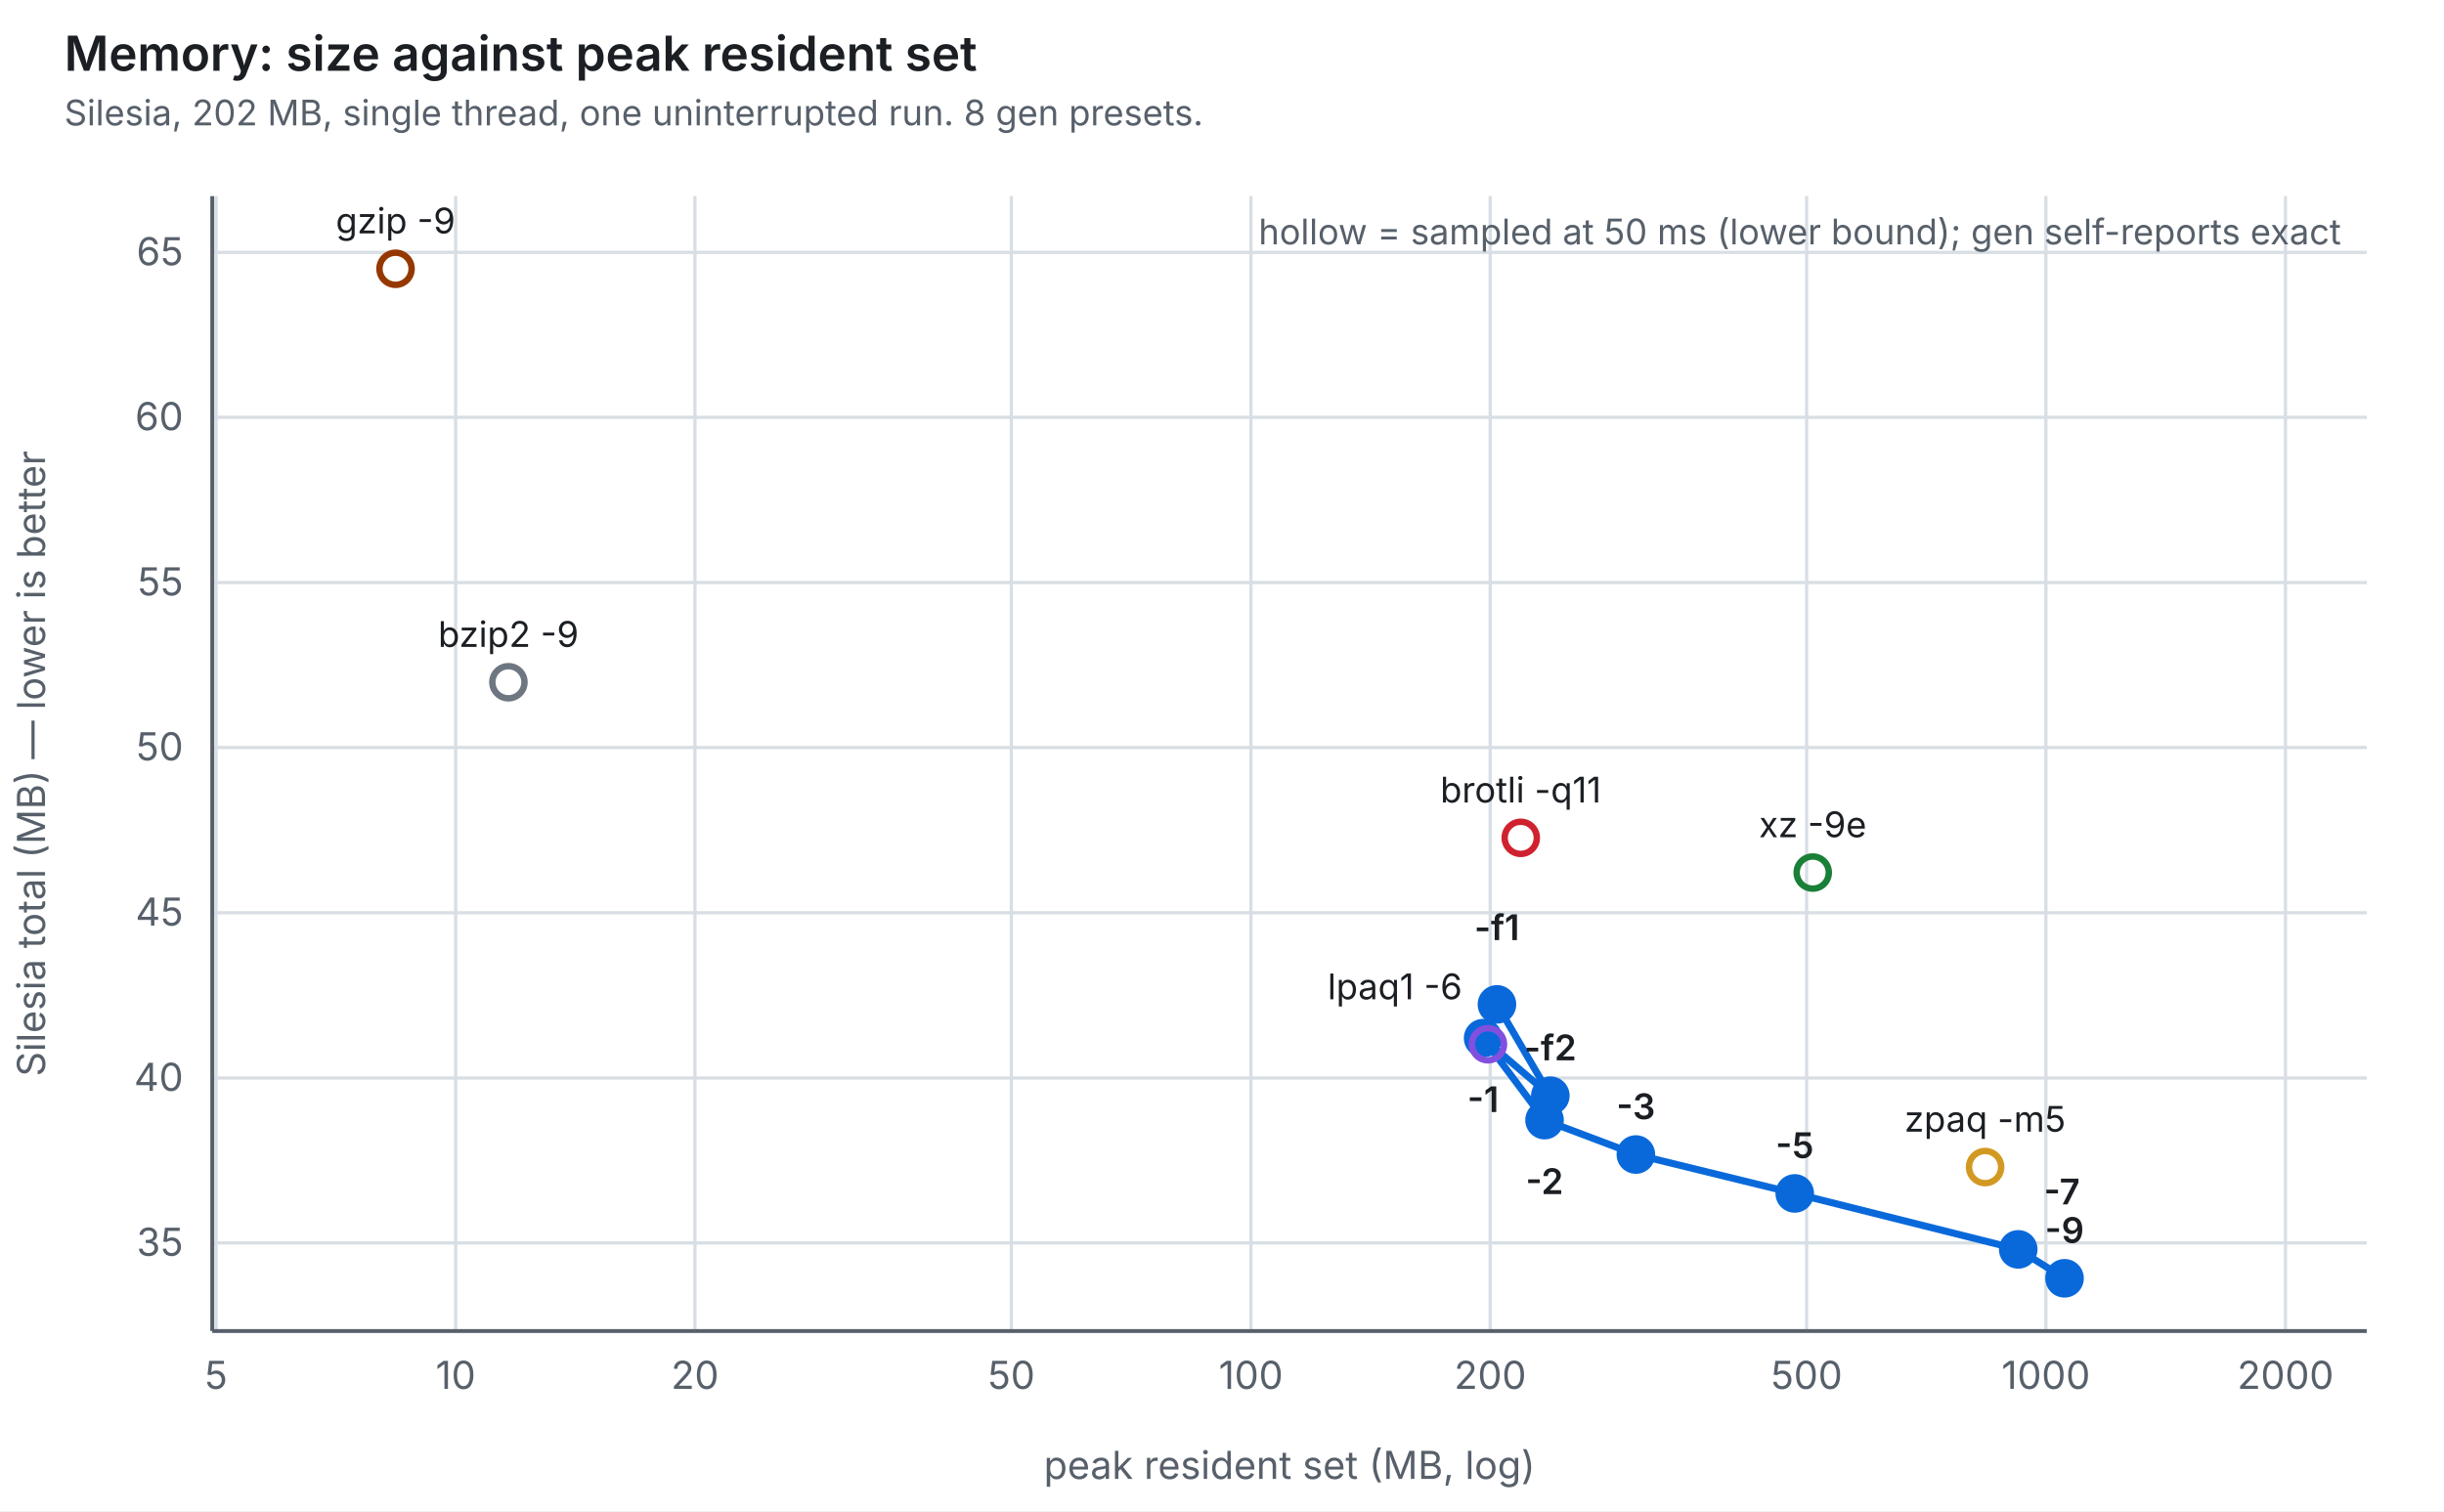
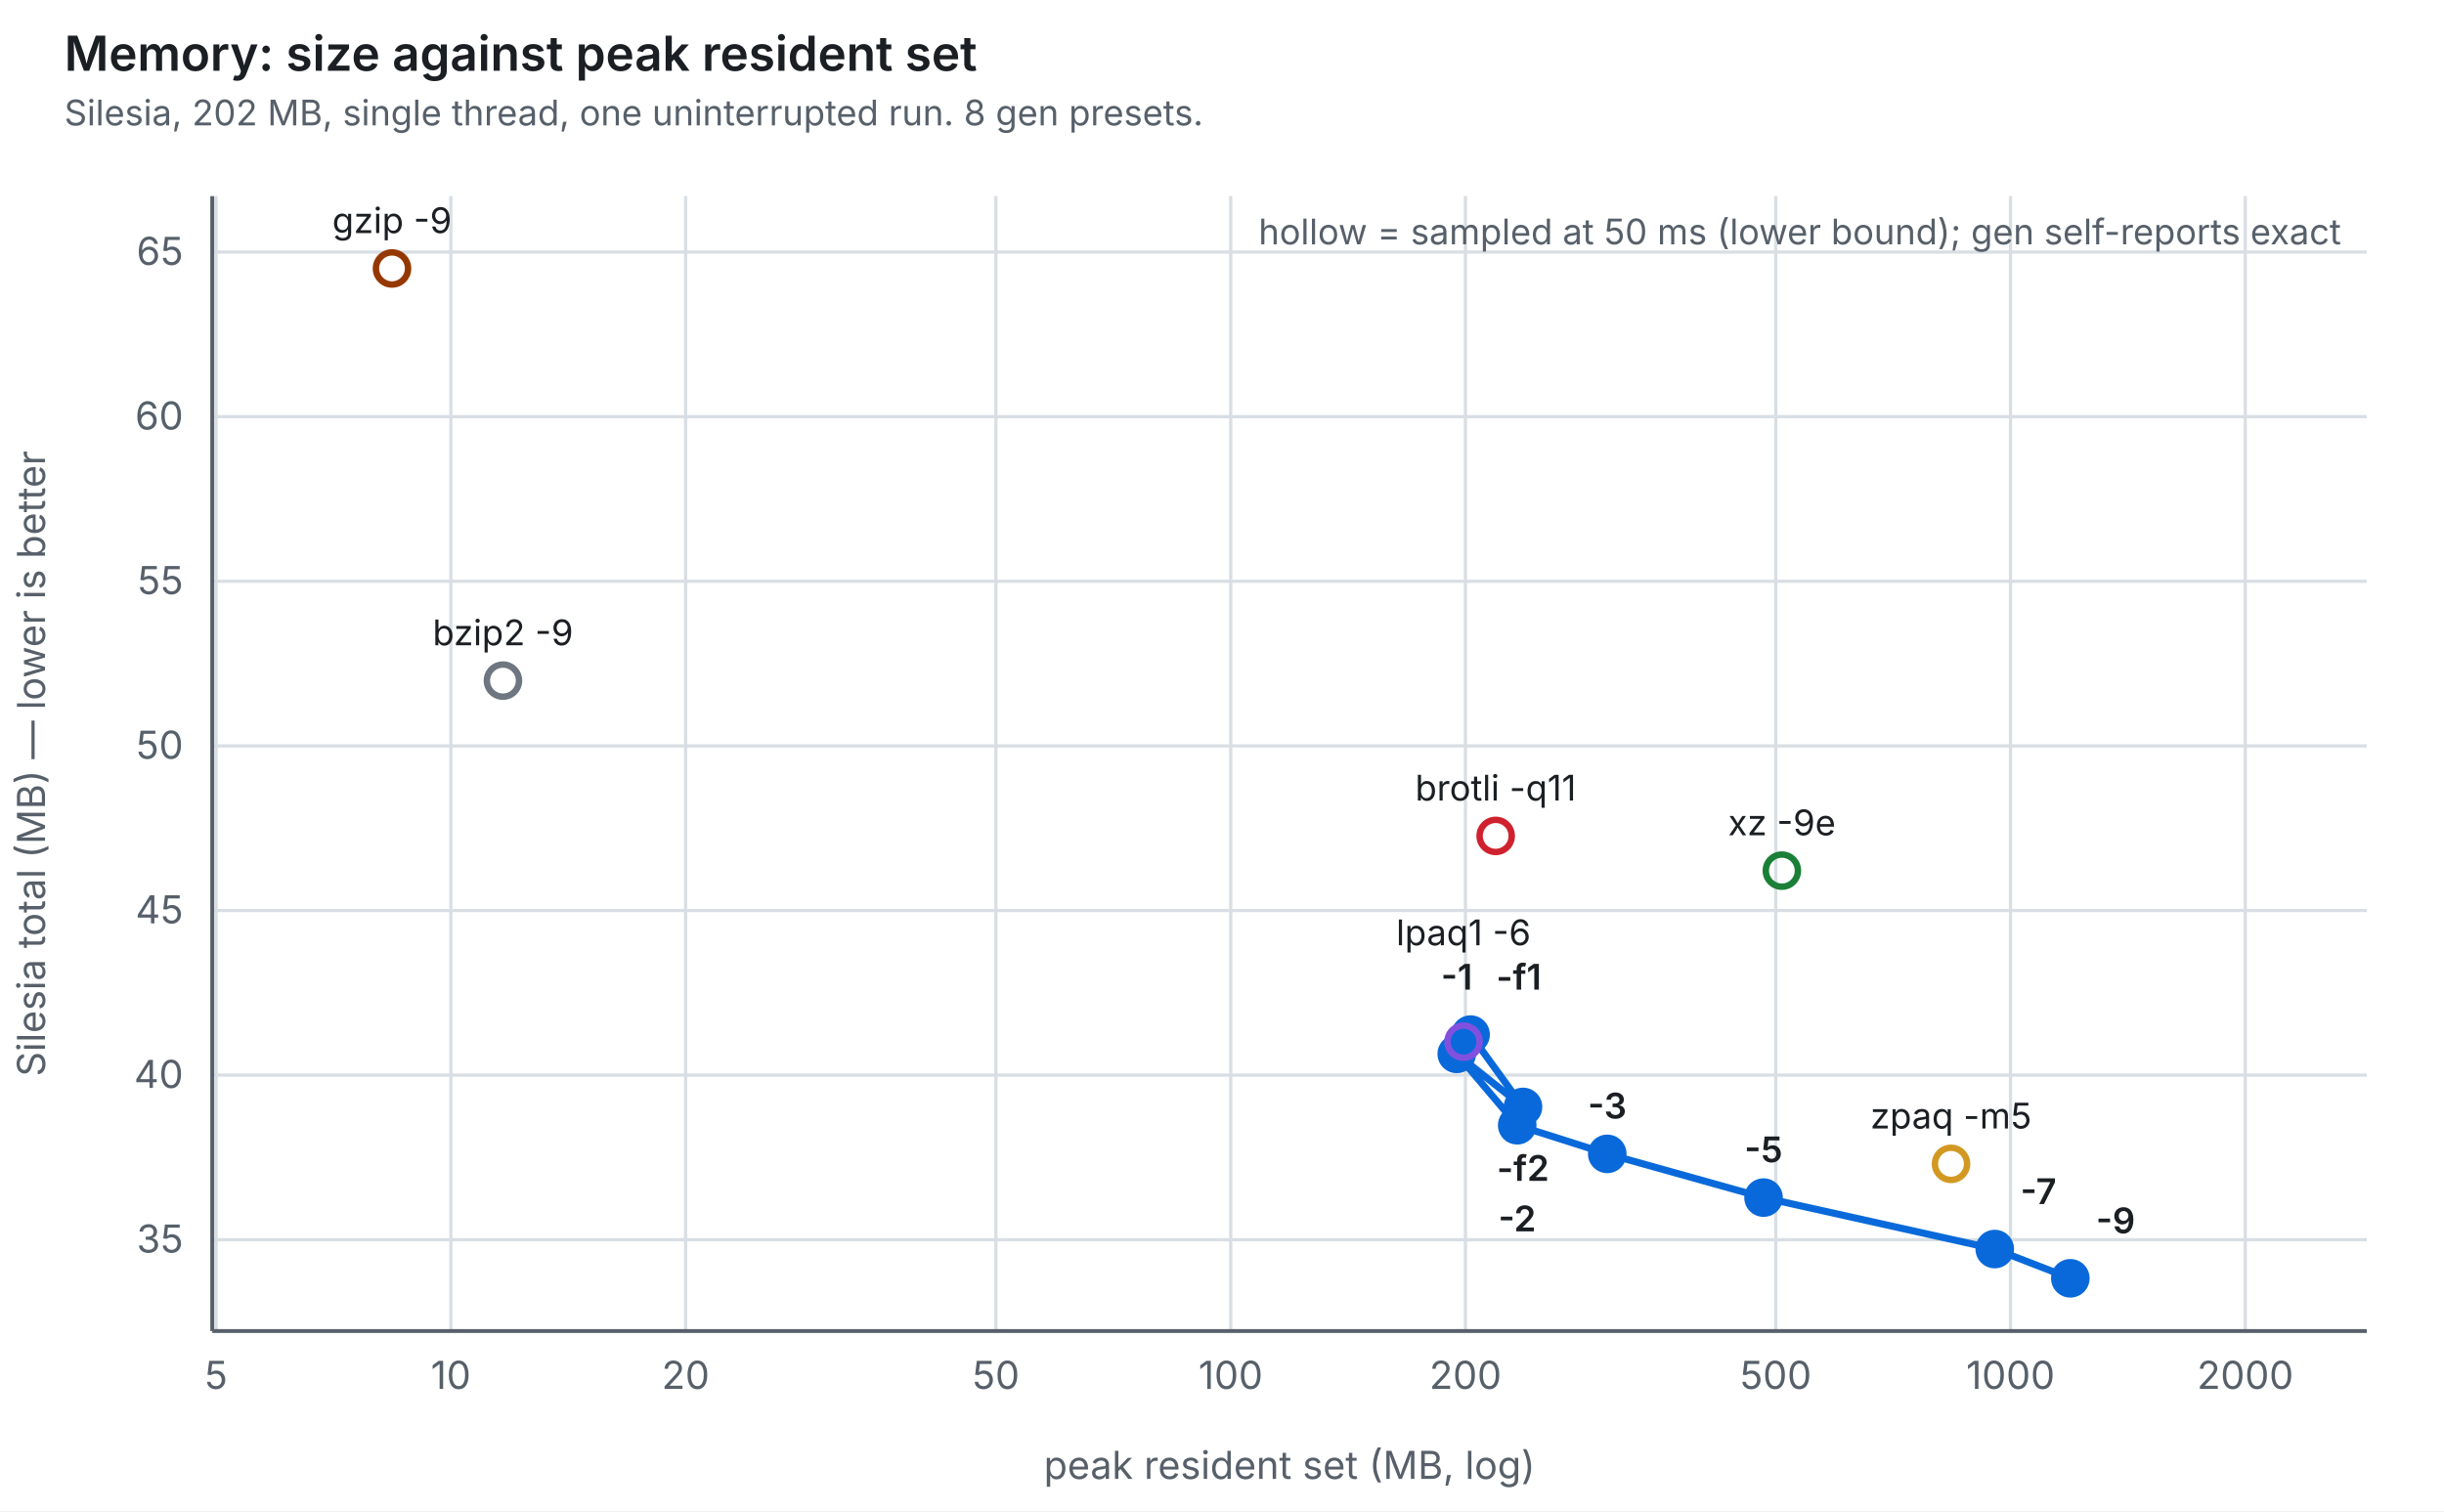
<svg xmlns="http://www.w3.org/2000/svg" width="760" height="470" viewBox="0 0 760 470" font-family="system-ui">
  <style>
  .bg   { fill: #ffffff; }
  .fg   { fill: #1b1f23; }
  .grid { stroke: #d8dee4; stroke-width: 1; }
  .axis { stroke: #57606a; stroke-width: 1.2; }
  .lbl  { fill: #57606a; font: 12px system-ui, -apple-system, Segoe UI, sans-serif; }
  .ttl  { fill: #1b1f23; font: 600 15px system-ui, -apple-system, Segoe UI, sans-serif; }
  .sub  { fill: #57606a; font: 11px system-ui, -apple-system, Segoe UI, sans-serif; }
  .tag  { fill: #1b1f23; font: 11px system-ui, -apple-system, Segoe UI, sans-serif; }
  .tagb { fill: #1b1f23; font: 600 11px system-ui, -apple-system, Segoe UI, sans-serif; }
  .gen  { stroke: #0969da; fill: #0969da; }
  .genl { stroke: #0969da; stroke-width: 2.2; fill: none; }
  .oldl { stroke: #8c959f; stroke-width: 2; fill: none; stroke-dasharray: 5 4; }
  .oldd { stroke: #8c959f; fill: none; stroke-width: 2; }
  @media (prefers-color-scheme: dark) {
    .bg   { fill: #0d1117; }
    .fg   { fill: #e6edf3; }
    .grid { stroke: #30363d; }
    .axis { stroke: #8b949e; }
    .lbl  { fill: #8b949e; }
    .ttl  { fill: #e6edf3; }
    .sub  { fill: #8b949e; }
    .tag  { fill: #e6edf3; }
    .tagb { fill: #e6edf3; }
    .gen  { stroke: #58a6ff; fill: #58a6ff; }
    .genl { stroke: #58a6ff; }
    .oldl { stroke: #6e7681; }
    .oldd { stroke: #6e7681; }
  }
</style>
  <rect class="bg" width="760" height="470" />
  <text class="ttl" x="20" y="22">Memory: size against peak resident set</text>
  <text class="sub" x="20" y="39">Silesia, 202 MB, single thread, one uninterrupted run. 8 gen presets.</text>
  <text class="lbl" x="401.0" y="460" text-anchor="middle">peak resident set (MB, log)</text>
  <text class="lbl" x="14" y="237.5" text-anchor="middle" transform="rotate(-90 14 237.5)">Silesia total (MB) — lower is better</text>
-   <line class="grid" x1="66" y1="386.6" x2="736" y2="386.6" />
-   <text class="lbl" x="57" y="390.6" text-anchor="end">35</text>
-   <line class="grid" x1="66" y1="335.3" x2="736" y2="335.3" />
-   <text class="lbl" x="57" y="339.3" text-anchor="end">40</text>
-   <line class="grid" x1="66" y1="283.9" x2="736" y2="283.9" />
-   <text class="lbl" x="57" y="287.9" text-anchor="end">45</text>
-   <line class="grid" x1="66" y1="232.5" x2="736" y2="232.5" />
-   <text class="lbl" x="57" y="236.5" text-anchor="end">50</text>
-   <line class="grid" x1="66" y1="181.2" x2="736" y2="181.2" />
-   <text class="lbl" x="57" y="185.2" text-anchor="end">55</text>
-   <line class="grid" x1="66" y1="129.8" x2="736" y2="129.8" />
-   <text class="lbl" x="57" y="133.8" text-anchor="end">60</text>
-   <line class="grid" x1="66" y1="78.5" x2="736" y2="78.5" />
-   <text class="lbl" x="57" y="82.5" text-anchor="end">65</text>
+   <line class="grid" x1="66" y1="385.6" x2="736" y2="385.6" />
+   <text class="lbl" x="57" y="389.6" text-anchor="end">35</text>
+   <line class="grid" x1="66" y1="334.4" x2="736" y2="334.4" />
+   <text class="lbl" x="57" y="338.4" text-anchor="end">40</text>
+   <line class="grid" x1="66" y1="283.2" x2="736" y2="283.2" />
+   <text class="lbl" x="57" y="287.2" text-anchor="end">45</text>
+   <line class="grid" x1="66" y1="232.0" x2="736" y2="232.0" />
+   <text class="lbl" x="57" y="236.0" text-anchor="end">50</text>
+   <line class="grid" x1="66" y1="180.8" x2="736" y2="180.8" />
+   <text class="lbl" x="57" y="184.8" text-anchor="end">55</text>
+   <line class="grid" x1="66" y1="129.6" x2="736" y2="129.6" />
+   <text class="lbl" x="57" y="133.6" text-anchor="end">60</text>
+   <line class="grid" x1="66" y1="78.4" x2="736" y2="78.4" />
+   <text class="lbl" x="57" y="82.4" text-anchor="end">65</text>
  <line class="grid" x1="67.2" y1="61" x2="67.2" y2="414" />
  <text class="lbl" x="67.2" y="432" text-anchor="middle">5</text>
-   <line class="grid" x1="141.7" y1="61" x2="141.7" y2="414" />
-   <text class="lbl" x="141.7" y="432" text-anchor="middle">10</text>
-   <line class="grid" x1="216.1" y1="61" x2="216.1" y2="414" />
-   <text class="lbl" x="216.1" y="432" text-anchor="middle">20</text>
-   <line class="grid" x1="314.5" y1="61" x2="314.5" y2="414" />
-   <text class="lbl" x="314.5" y="432" text-anchor="middle">50</text>
-   <line class="grid" x1="389.0" y1="61" x2="389.0" y2="414" />
-   <text class="lbl" x="389.0" y="432" text-anchor="middle">100</text>
-   <line class="grid" x1="463.4" y1="61" x2="463.4" y2="414" />
-   <text class="lbl" x="463.4" y="432" text-anchor="middle">200</text>
-   <line class="grid" x1="561.8" y1="61" x2="561.8" y2="414" />
-   <text class="lbl" x="561.8" y="432" text-anchor="middle">500</text>
-   <line class="grid" x1="636.2" y1="61" x2="636.2" y2="414" />
-   <text class="lbl" x="636.2" y="432" text-anchor="middle">1000</text>
-   <line class="grid" x1="710.7" y1="61" x2="710.7" y2="414" />
-   <text class="lbl" x="710.7" y="432" text-anchor="middle">2000</text>
+   <line class="grid" x1="140.2" y1="61" x2="140.2" y2="414" />
+   <text class="lbl" x="140.2" y="432" text-anchor="middle">10</text>
+   <line class="grid" x1="213.2" y1="61" x2="213.2" y2="414" />
+   <text class="lbl" x="213.2" y="432" text-anchor="middle">20</text>
+   <line class="grid" x1="309.7" y1="61" x2="309.7" y2="414" />
+   <text class="lbl" x="309.7" y="432" text-anchor="middle">50</text>
+   <line class="grid" x1="382.7" y1="61" x2="382.7" y2="414" />
+   <text class="lbl" x="382.7" y="432" text-anchor="middle">100</text>
+   <line class="grid" x1="455.7" y1="61" x2="455.7" y2="414" />
+   <text class="lbl" x="455.7" y="432" text-anchor="middle">200</text>
+   <line class="grid" x1="552.2" y1="61" x2="552.2" y2="414" />
+   <text class="lbl" x="552.2" y="432" text-anchor="middle">500</text>
+   <line class="grid" x1="625.2" y1="61" x2="625.2" y2="414" />
+   <text class="lbl" x="625.2" y="432" text-anchor="middle">1000</text>
+   <line class="grid" x1="698.2" y1="61" x2="698.2" y2="414" />
+   <text class="lbl" x="698.2" y="432" text-anchor="middle">2000</text>
  <line class="axis" x1="66" y1="61" x2="66" y2="414" />
  <line class="axis" x1="66" y1="414" x2="736" y2="414" />
-   <path class="genl" d="M465.5,312.4 L482.1,340.8 L461.2,322.9 L480.3,348.4 L508.7,359.1 L558.1,371.2 L627.6,388.6 L642.0,397.6" />
-   <circle cx="465.5" cy="312.4" r="5.5" class="gen" />
-   <circle cx="482.1" cy="340.8" r="5.5" class="gen" />
-   <circle cx="461.2" cy="322.9" r="5.5" class="gen" />
-   <circle cx="480.3" cy="348.4" r="5.5" class="gen" />
-   <circle cx="508.7" cy="359.1" r="5.5" class="gen" />
-   <circle cx="558.1" cy="371.2" r="5.5" class="gen" />
-   <circle cx="627.6" cy="388.6" r="5.5" class="gen" />
-   <circle cx="642.0" cy="397.6" r="5.5" class="gen" />
-   <circle cx="617.3" cy="363.0" r="5" stroke="#d29922" fill="none" stroke-width="2" />
-   <circle cx="123.0" cy="83.6" r="5" stroke="#953800" fill="none" stroke-width="2" />
-   <circle cx="563.7" cy="271.4" r="5" stroke="#1a7f37" fill="none" stroke-width="2" />
-   <circle cx="158.1" cy="212.2" r="5" stroke="#6e7781" fill="none" stroke-width="2" />
-   <circle cx="462.7" cy="324.8" r="5" stroke="#8250df" fill="none" stroke-width="2" />
-   <circle cx="472.9" cy="260.6" r="5" stroke="#cf222e" fill="none" stroke-width="2" />
-   <text class="tagb" x="482.1" y="329.8" text-anchor="middle">-f2</text>
-   <text class="tag" x="454.7" y="310.8" text-anchor="end" fill="#8250df">lpaq1 -6</text>
-   <text class="tagb" x="461.2" y="345.9" text-anchor="middle">-1</text>
-   <text class="tagb" x="480.3" y="371.4" text-anchor="middle">-2</text>
-   <text class="tagb" x="508.7" y="348.1" text-anchor="middle">-3</text>
-   <text class="tagb" x="558.1" y="360.2" text-anchor="middle">-5</text>
-   <text class="tagb" x="465.5" y="292.4" text-anchor="middle">-f1</text>
-   <text class="tagb" x="635.6" y="374.6" text-anchor="start">-7</text>
-   <text class="tagb" x="642.0" y="386.6" text-anchor="middle">-9</text>
-   <text class="tag" x="617.3" y="352.0" text-anchor="middle" fill="#d29922">zpaq -m5</text>
-   <text class="tag" x="123.0" y="72.6" text-anchor="middle" fill="#953800">gzip -9</text>
-   <text class="tag" x="563.7" y="260.4" text-anchor="middle" fill="#1a7f37">xz -9e</text>
-   <text class="tag" x="158.1" y="201.2" text-anchor="middle" fill="#6e7781">bzip2 -9</text>
-   <text class="tag" x="472.9" y="249.6" text-anchor="middle" fill="#cf222e">brotli -q11</text>
+   <path class="genl" d="M457.3,321.8 L473.6,344.3 L453.0,327.8 L471.8,350.0 L499.8,358.9 L548.4,372.5 L620.3,388.5 L643.8,397.6" />
+   <circle cx="457.3" cy="321.8" r="5.5" class="gen" />
+   <circle cx="473.6" cy="344.3" r="5.5" class="gen" />
+   <circle cx="453.0" cy="327.8" r="5.5" class="gen" />
+   <circle cx="471.8" cy="350.0" r="5.5" class="gen" />
+   <circle cx="499.8" cy="358.9" r="5.5" class="gen" />
+   <circle cx="548.4" cy="372.5" r="5.5" class="gen" />
+   <circle cx="620.3" cy="388.5" r="5.5" class="gen" />
+   <circle cx="643.8" cy="397.6" r="5.5" class="gen" />
+   <circle cx="121.9" cy="83.5" r="5" stroke="#953800" fill="none" stroke-width="2" />
+   <circle cx="554.1" cy="270.8" r="5" stroke="#1a7f37" fill="none" stroke-width="2" />
+   <circle cx="156.4" cy="211.7" r="5" stroke="#6e7781" fill="none" stroke-width="2" />
+   <circle cx="455.1" cy="324.0" r="5" stroke="#8250df" fill="none" stroke-width="2" />
+   <circle cx="465.1" cy="260.0" r="5" stroke="#cf222e" fill="none" stroke-width="2" />
+   <circle cx="606.7" cy="362.0" r="5" stroke="#d29922" fill="none" stroke-width="2" />
+   <text class="tagb" x="473.6" y="367.3" text-anchor="middle">-f2</text>
+   <text class="tagb" x="453.0" y="307.8" text-anchor="middle">-1</text>
+   <text class="tagb" x="465.3" y="307.8" text-anchor="start">-f1</text>
+   <text class="tagb" x="471.8" y="383.0" text-anchor="middle">-2</text>
+   <text class="tagb" x="499.8" y="347.9" text-anchor="middle">-3</text>
+   <text class="tag" x="455.1" y="294.0" text-anchor="middle" fill="#8250df">lpaq1 -6</text>
+   <text class="tagb" x="548.4" y="361.5" text-anchor="middle">-5</text>
+   <text class="tagb" x="628.3" y="374.5" text-anchor="start">-7</text>
+   <text class="tagb" x="651.8" y="383.6" text-anchor="start">-9</text>
+   <text class="tag" x="606.7" y="351.0" text-anchor="middle" fill="#d29922">zpaq -m5</text>
+   <text class="tag" x="121.9" y="72.5" text-anchor="middle" fill="#953800">gzip -9</text>
+   <text class="tag" x="554.1" y="259.8" text-anchor="middle" fill="#1a7f37">xz -9e</text>
+   <text class="tag" x="156.4" y="200.7" text-anchor="middle" fill="#6e7781">bzip2 -9</text>
+   <text class="tag" x="465.1" y="249.0" text-anchor="middle" fill="#cf222e">brotli -q11</text>
  <text class="sub" x="728.0" y="76.0" text-anchor="end">hollow = sampled at 50 ms (lower bound); gen self-reports exact</text>
</svg>
